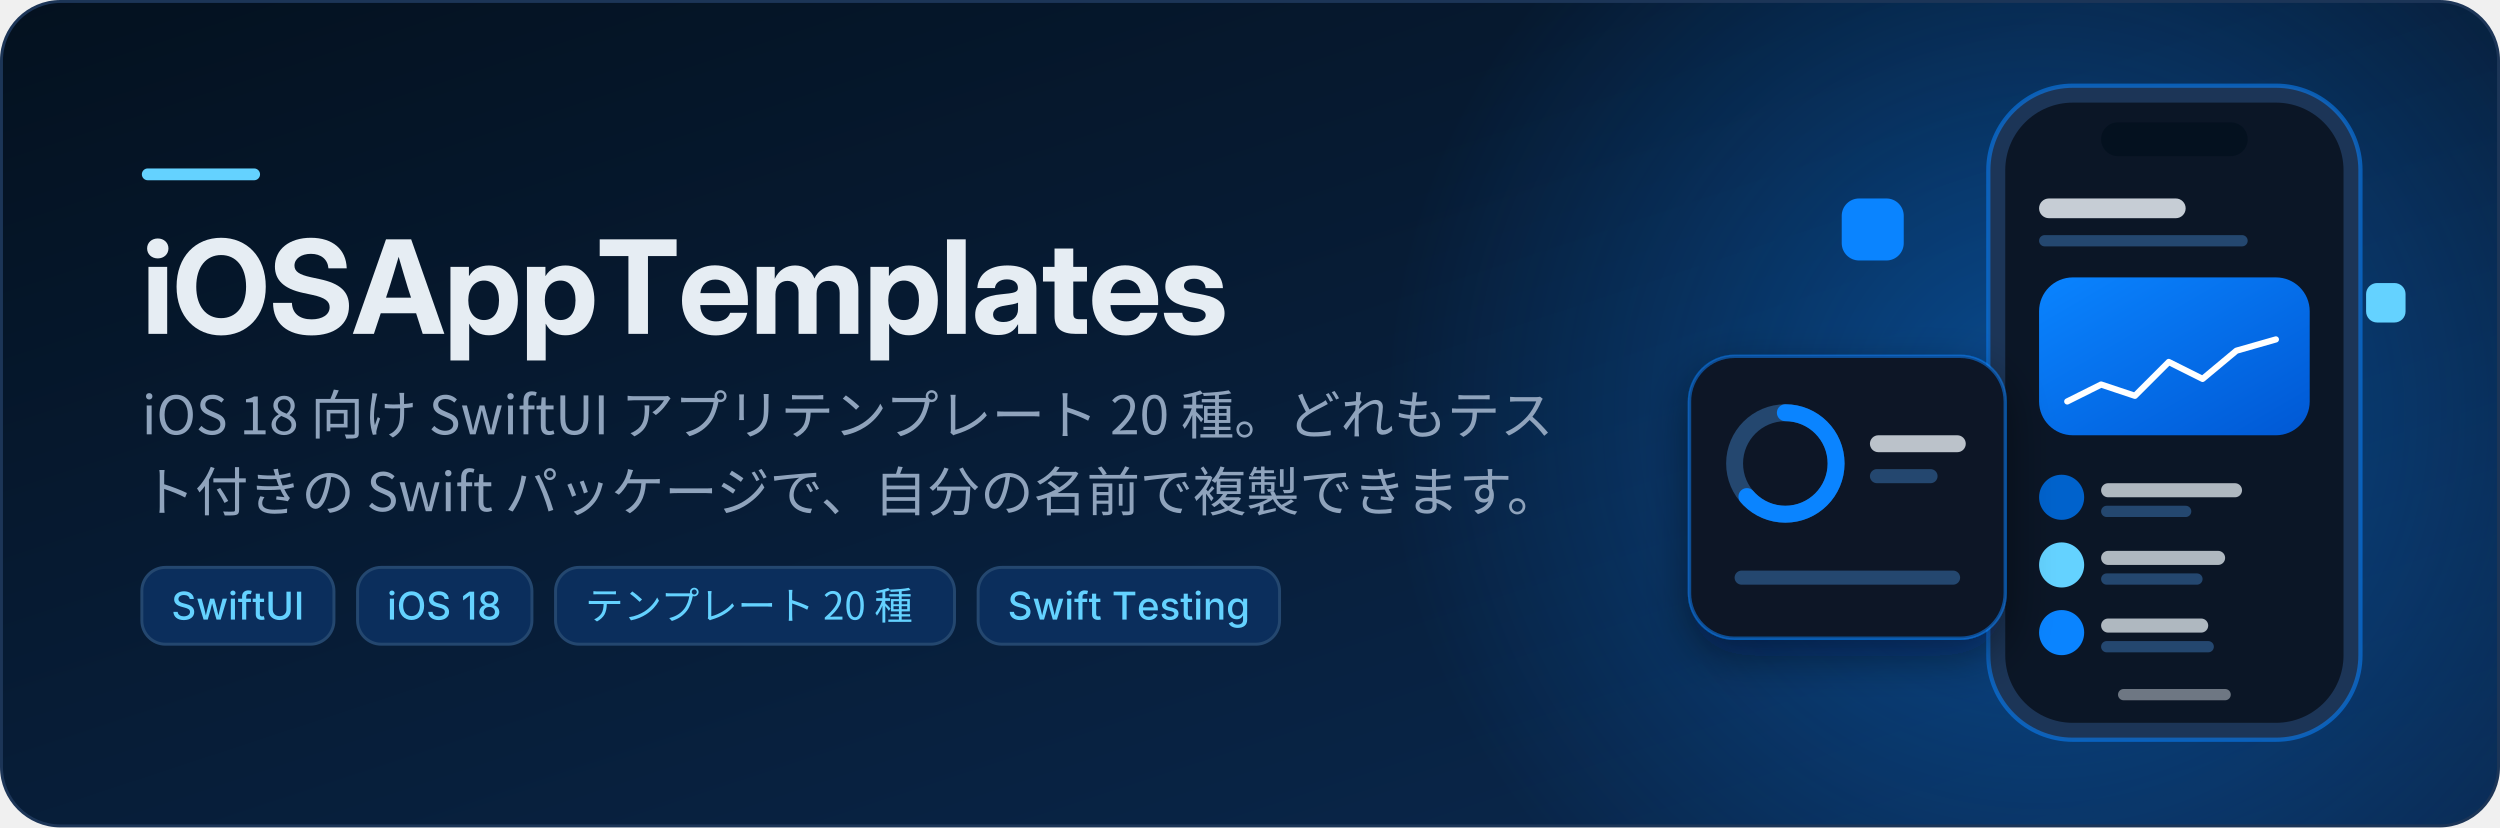
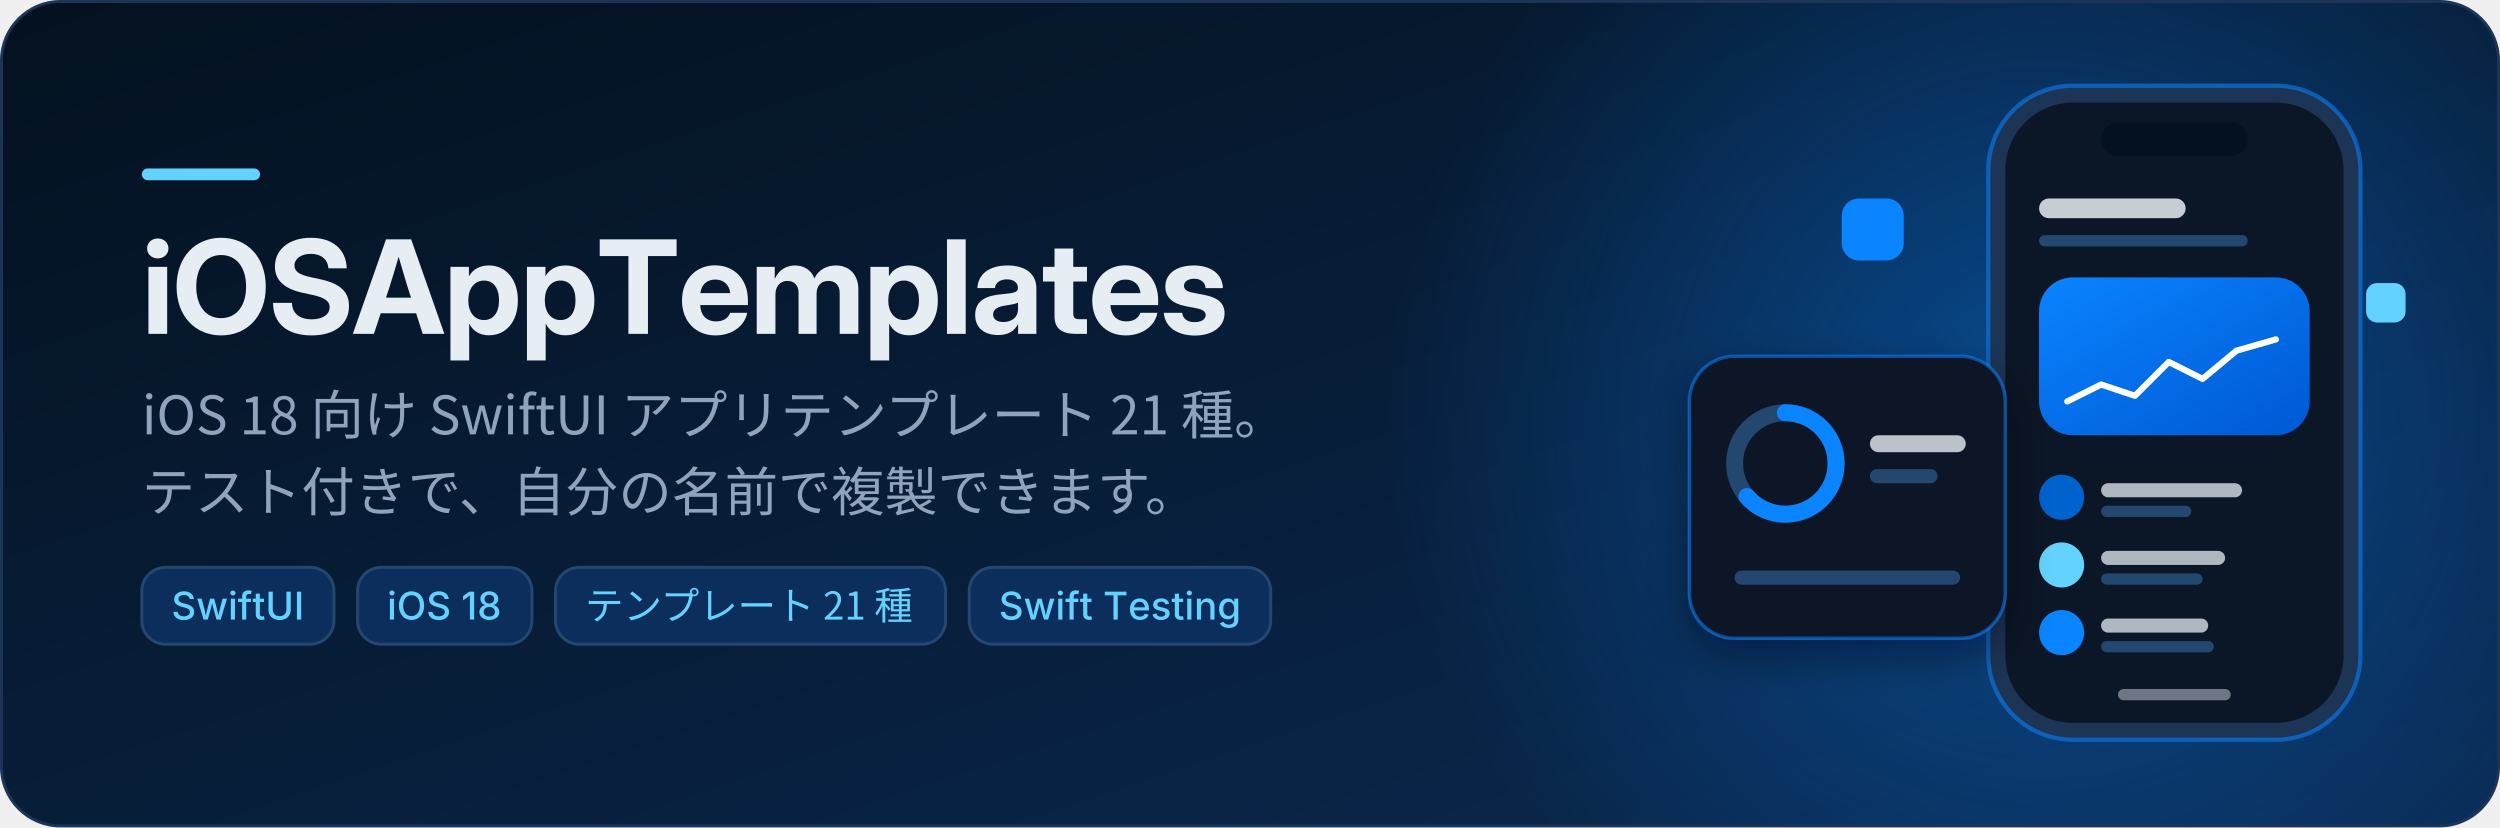
<svg xmlns="http://www.w3.org/2000/svg" width="846" height="280" viewBox="0 0 846 280" role="img" aria-labelledby="t">
  <style>.c{display:none}@media (max-width:500px){.w{display:none}.c{display:inline}}.m-float{animation:mFloat 6s ease-in-out infinite alternate}@keyframes mFloat{from{transform:translateY(0)}to{transform:translateY(-6px)}}.m-float-b{animation:mFloatB 7s ease-in-out infinite alternate}@keyframes mFloatB{from{transform:translateY(0)}to{transform:translateY(5px)}}.m-bob{animation:mBob 5s ease-in-out infinite alternate}@keyframes mBob{from{transform:translateY(0)}to{transform:translateY(-8px)}}.m-bar{transform-box:fill-box;transform-origin:center bottom;animation:mBar 4.2s ease-in-out infinite alternate}@keyframes mBar{from{transform:scaleY(.55)}to{transform:scaleY(1)}}.m-knob{animation:mKnob 6s ease-in-out infinite}@keyframes mKnob{0%,45%{transform:translateX(0)}55%,95%{transform:translateX(12px)}100%{transform:translateX(0)}}.m-slide{animation:mSlide 8s ease-in-out infinite alternate}@keyframes mSlide{from{transform:translateX(0)}to{transform:translateX(56px)}}.m-ring{stroke-dasharray:100;stroke-dashoffset:28;animation:mRing 7s ease-in-out infinite}@keyframes mRing{0%{stroke-dashoffset:100}45%,100%{stroke-dashoffset:28}}.m-caret{animation:mCaret 1.2s steps(1) infinite}@keyframes mCaret{50%{opacity:0}}.m-island{transform-box:fill-box;transform-origin:center;animation:mIsland 9s ease-in-out infinite}@keyframes mIsland{0%,20%{transform:scaleX(.42)}30%,70%{transform:scaleX(1)}80%,100%{transform:scaleX(.42)}}@media (prefers-reduced-motion: reduce){*{animation:none!important}}</style>
  <defs>
    <linearGradient id="bg" x1="0" y1="0" x2="1" y2="1">
      <stop offset="0" stop-color="#04111F" />
      <stop offset="1" stop-color="#0A2A52" />
    </linearGradient>
    <radialGradient id="glow">
      <stop offset="0" stop-color="#0A84FF" stop-opacity="0.42" />
      <stop offset="1" stop-color="#0A84FF" stop-opacity="0" />
    </radialGradient>
    <linearGradient id="mButton" x1="0" y1="0" x2="1" y2="1">
      <stop offset="0" stop-color="#0A84FF" />
      <stop offset="1" stop-color="#0058D4" />
    </linearGradient>
    <filter id="mShadow" x="-20%" y="-20%" width="140%" height="150%">
      <feDropShadow dx="0" dy="6" stdDeviation="8" flood-color="#04111F" flood-opacity="0.45" />
    </filter>
    <clipPath id="frame">
      <rect x="0.5" y="0.5" width="845" height="279" rx="20" />
    </clipPath>
    <path id="bd689" d="M104 0L399 0L399-1056L104-1056ZM251-1189C348-1189 419-1256 419-1346C419-1436 348-1503 251-1503C154-1503 83-1436 83-1346C83-1256 154-1189 251-1189Z" />
    <path id="bd321" d="M765 24C1166 24 1468-270 1468-744C1468-1219 1166-1514 765-1514C364-1514 63-1219 63-744C63-272 364 24 765 24ZM765-248C535-248 373-428 373-744C373-1062 535-1242 765-1242C995-1242 1158-1062 1158-744C1158-428 995-248 765-248Z" />
    <path id="bd397" d="M675 24C1042 24 1266-153 1266-440C1266-664 1125-795 807-862L664-893C481-933 407-984 407-1076C407-1185 514-1261 666-1261C826-1261 931-1174 942-1033L1230-1033C1221-1333 1008-1514 665-1514C326-1514 99-1332 99-1061C99-848 242-711 537-647L694-613C883-572 961-516 961-420C961-304 848-229 677-229C486-229 371-325 367-489L70-489C70-165 293 24 675 24Z" />
    <path id="bd2" d="M9 0L341 0L449-325L1006-325L1110 0L1451 0L928-1490L532-1490ZM532-571L583-725C631-877 677-1029 731-1214C784-1029 830-877 876-725L926-571Z" />
    <path id="bd843" d="M104 418L399 418L399-158L402-158C463-39 570 22 709 22C985 22 1166-198 1166-529C1166-853 981-1078 711-1078C574-1078 463-1023 398-913L395-913L395-1056L104-1056ZM633-218C484-218 385-340 385-529C385-717 484-840 633-840C776-840 869-727 869-529C869-331 776-218 633-218Z" />
    <path id="bd411" d="M45-1226L497-1226L497 0L805 0L805-1226L1256-1226L1256-1490L45-1490Z" />
    <path id="bd614" d="M586 24C842 24 1046-122 1085-332L816-332C789-250 710-197 595-197C440-197 350-298 345-454L1096-454L1096-533C1096-855 887-1080 576-1080C273-1080 58-849 58-527C58-206 266 24 586 24ZM347-642C363-774 450-856 582-856C715-856 803-774 818-642Z" />
    <path id="bd766" d="M104 0L399 0L399-623C399-759 483-835 588-835C691-835 763-764 763-654L763 0L1047 0L1047-636C1047-754 1118-835 1232-835C1333-835 1411-773 1411-646L1411 0L1705 0L1705-700C1705-942 1554-1078 1351-1078C1198-1078 1068-1001 1013-872C969-1001 850-1078 708-1078C574-1078 451-1009 388-866L388-1056L104-1056Z" />
    <path id="bd736" d="M399-1490L104-1490L104 0L399 0Z" />
    <path id="bd507" d="M427 18C589 18 680-46 736-149L740-149L740 0L1028 0L1028-716C1028-942 862-1078 573-1078C283-1078 111-940 98-722L375-722C382-803 454-859 564-859C672-859 737-805 737-727L737-720C737-652 669-643 476-624C256-604 64-536 64-298C64-87 216 18 427 18ZM509-187C410-187 346-231 346-306C346-390 426-429 527-444C622-459 705-473 739-492L739-386C739-272 651-187 509-187Z" />
    <path id="bd889" d="M711-1056L495-1056L495-1344L200-1344L200-1056L18-1056L18-825L200-825L200-280C200-88 307 0 539 0L711 0L711-231L598-231C518-231 495-254 495-326L495-825L711-825Z" />
    <path id="bd871" d="M543 26C819 26 1011-112 1011-323C1011-478 913-570 700-612L500-651C419-668 372-703 372-757C372-820 433-869 534-869C638-869 710-806 712-721L985-721C979-941 799-1078 526-1078C251-1078 78-946 78-746C78-582 187-478 392-438L577-402C663-385 714-352 714-296C714-231 647-185 538-185C423-185 355-240 344-332L54-332C72-105 269 26 543 26Z" />
    <path id="bm397" d="M665 25C1015 25 1217-159 1217-412C1217-681 978-783 788-832L643-870C529-900 375-953 375-1094C375-1220 489-1312 670-1312C839-1312 960-1234 975-1098L1197-1098C1190-1335 981-1510 675-1510C375-1510 147-1339 147-1081C147-877 291-752 535-687L709-639C869-596 992-545 992-415C992-271 853-175 664-175C492-175 348-251 335-414L106-414C120-142 330 25 665 25Z" />
    <path id="bm984" d="M393 0L614 0L752-481C785-596 817-733 849-867C880-733 911-598 945-481L1083 0L1304 0L1641-1118L1407-1118L1284-655C1252-531 1217-390 1183-221C1149-391 1113-533 1082-655L960-1118L740-1118L617-655C584-530 548-387 514-219C480-393 443-535 412-655L289-1118L57-1118Z" />
    <path id="bm689" d="M148 0L368 0L368-1118L148-1118ZM259-1289C335-1289 398-1347 398-1419C398-1492 335-1550 259-1550C183-1550 120-1492 120-1419C120-1347 183-1289 259-1289Z" />
    <path id="bm647" d="M702-1118L452-1118L452-1216C452-1314 495-1368 600-1368C646-1368 677-1358 698-1352L749-1530C719-1541 653-1560 565-1560C388-1560 232-1455 232-1246L232-1118L20-1118L20-939L232-939L232 0L452 0L452-939L702-939Z" />
    <path id="bm889" d="M626-1118L403-1118L403-1384L183-1384L183-1118L20-1118L20-939L183-939L183-284C183-94 300 15 503 15C554 15 610 8 657-8L618-184C591-178 548-172 525-172C438-172 403-212 403-302L403-939L626-939Z" />
    <path id="bm424" d="M759 23C1115 23 1351-199 1351-512L1351-1490L1122-1490L1122-531C1122-330 983-184 759-184C534-184 393-330 393-531L393-1490L165-1490L165-512C165-199 400 23 759 23Z" />
    <path id="bm197" d="M393-1490L165-1490L165 0L393 0Z" />
    <path id="bm321" d="M786 20C1172 20 1457-268 1457-744C1457-1222 1172-1510 786-1510C399-1510 113-1222 113-744C113-268 399 20 786 20ZM786-188C530-188 339-384 339-744C339-1105 530-1302 786-1302C1040-1302 1231-1106 1231-744C1231-384 1040-188 786-188Z" />
    <path id="bm1342" d="M685-1490L421-1490L95-1254L95-1025L449-1283L459-1283L459 0L685 0Z" />
    <path id="bm1351" d="M644 20C955 20 1177-155 1177-397C1177-585 1043-743 876-773L876-781C1021-817 1121-953 1121-1113C1121-1340 917-1510 644-1510C368-1510 167-1341 167-1113C167-953 264-817 414-781L414-773C242-743 113-585 113-397C113-155 331 20 644 20ZM644-165C459-165 343-264 343-412C343-566 469-676 644-676C816-676 944-566 944-412C944-264 826-165 644-165ZM644-857C494-857 389-952 389-1092C389-1232 491-1323 644-1323C795-1323 899-1231 899-1092C899-952 791-857 644-857Z" />
    <path id="bm411" d="M90-1294L555-1294L555 0L784 0L784-1294L1247-1294L1247-1490L90-1490Z" />
    <path id="bm614" d="M630 23C869 23 1040-94 1093-268L886-317C847-213 755-159 632-159C449-159 325-276 317-492L1110-492L1110-570C1110-973 866-1132 611-1132C298-1132 96-895 96-551C96-204 300 23 630 23ZM318-656C330-817 436-950 612-950C781-950 876-832 892-656Z" />
    <path id="bm871" d="M549 23C822 23 1010-121 1010-325C1010-480 912-580 705-627L525-667C402-695 352-739 352-813C352-897 444-958 565-958C697-958 760-888 789-810L986-853C938-1019 805-1132 563-1132C310-1132 130-999 130-799C130-639 230-537 438-490L626-447C732-423 783-377 783-306C783-223 693-155 551-155C421-155 336-209 305-326L98-283C138-85 306 23 549 23Z" />
    <path id="bm773" d="M368-662C368-839 478-940 628-940C774-940 864-844 864-683L864 0L1084 0L1084-710C1084-986 932-1132 704-1132C546-1132 429-1061 359-903L358-1118L148-1118L148 0L368 0Z" />
    <path id="bm658" d="M616 442C902 442 1121 310 1121 16L1121-1118L906-1118L906-936L890-936C851-1006 772-1132 566-1132C297-1132 96-920 96-563C96-206 300-17 563-17C767-17 844-130 883-203L902-203L902 15C902 187 785 265 615 265C435 265 365 176 325 112L141 199C204 334 357 442 616 442ZM614-200C422-200 321-348 321-566C321-779 419-945 614-945C803-945 903-790 903-566C903-337 800-200 614-200Z" />
  </defs>
  <g clip-path="url(#frame)">
    <rect width="846" height="280" fill="url(#bg)" />
    <circle class="w" cx="690" cy="140" r="220" fill="url(#glow)" />
    <g class="w">
      <g transform="translate(566 29) scale(0.954)">
        <g class="m-float">
          <rect x="112" y="0" width="132" height="232" rx="30" fill="#1C3557" stroke="rgba(10,132,255,0.55)" stroke-width="1.5" />
          <rect x="118" y="6" width="120" height="220" rx="24" fill="#0B1626" />
          <rect class="m-island" x="152" y="13" width="52" height="12" rx="6" fill="#04111F" />
          <g>
            <rect x="130" y="40" width="52" height="7" rx="3.5" fill="#E6EDF3" opacity=".85" />
            <rect x="130" y="53" width="74" height="4" rx="2" fill="#24476F" />
            <rect x="130" y="68" width="96" height="56" rx="12" fill="url(#mButton)" />
            <path d="M140 112 l12 -6 l12 4 l12 -12 l12 6 l12 -10 l14 -4" fill="none" stroke="#fff" stroke-width="2.2" stroke-linecap="round" stroke-linejoin="round" />
            <circle cx="138" cy="146" r="8" fill="#0062CC" />
            <rect x="152" y="141" width="50" height="5" rx="2.5" fill="#E6EDF3" opacity=".75" />
            <rect x="152" y="149" width="32" height="4" rx="2" fill="#24476F" />
            <circle cx="138" cy="170" r="8" fill="#64D2FF" />
            <rect x="152" y="165" width="44" height="5" rx="2.5" fill="#E6EDF3" opacity=".75" />
            <rect x="152" y="173" width="36" height="4" rx="2" fill="#24476F" />
            <circle cx="138" cy="194" r="8" fill="#0A84FF" />
            <rect x="152" y="189" width="38" height="5" rx="2.5" fill="#E6EDF3" opacity=".75" />
            <rect x="152" y="197" width="40" height="4" rx="2" fill="#24476F" />
            <rect x="158" y="214" width="40" height="4" rx="2" fill="#E6EDF3" opacity=".45" />
          </g>
        </g>
        <g class="m-float-b">
          <rect x="6" y="96" width="112" height="100" rx="16" fill="#0B1626" stroke="rgba(10,132,255,0.5)" stroke-width="1.2" filter="url(#mShadow)" />
          <circle cx="40" cy="134" r="18" fill="none" stroke="#24476F" stroke-width="6" />
          <circle class="m-ring" cx="40" cy="134" r="18" fill="none" stroke="#0A84FF" stroke-width="6" stroke-linecap="round" pathLength="100" transform="rotate(-90 40 134)" />
          <rect x="70" y="124" width="34" height="6" rx="3" fill="#E6EDF3" opacity=".8" />
          <rect x="70" y="136" width="24" height="5" rx="2.5" fill="#24476F" />
          <rect x="22" y="172" width="80" height="5" rx="2.5" fill="#24476F" />
        </g>
        <rect class="m-bob" style="animation-delay:-0s" x="60" y="40" width="22" height="22" rx="6.16" fill="#0A84FF" />
        <rect class="m-bob" style="animation-delay:-1.6s" x="246" y="70" width="14" height="14" rx="3.92" fill="#64D2FF" />
      </g>
      <rect x="48" y="57" width="40" height="4" rx="2" fill="#64D2FF" />
      <g fill="#E6EDF3" transform="translate(48 112.99) scale(0.021484)">
        <use href="#bd689" x="0" />
        <use href="#bd321" x="484" />
        <use href="#bd397" x="1997" />
        <use href="#bd2" x="3314" />
        <use href="#bd843" x="4757" />
        <use href="#bd843" x="5962" />
        <use href="#bd411" x="7167" />
        <use href="#bd614" x="8450" />
        <use href="#bd766" x="9581" />
        <use href="#bd843" x="11372" />
        <use href="#bd736" x="12578" />
        <use href="#bd507" x="13062" />
        <use href="#bd889" x="14176" />
        <use href="#bd614" x="14912" />
        <use href="#bd871" x="16043" />
      </g>
-       <text x="48" y="146.99" fill="#8FA3BC" font-family="-apple-system,BlinkMacSystemFont,&quot;PingFang SC&quot;,&quot;Hiragino Sans&quot;,&quot;Apple SD Gothic Neo&quot;,&quot;Noto Sans CJK SC&quot;,&quot;Noto Sans CJK JP&quot;,&quot;Noto Sans CJK KR&quot;,&quot;Microsoft YaHei&quot;,&quot;Malgun Gothic&quot;,sans-serif" font-size="18" font-weight="400">iOS 18 向け SwiftUI アプリテンプレート 20 種。どれもテス</text>
-       <text x="48" y="172.99" fill="#8FA3BC" font-family="-apple-system,BlinkMacSystemFont,&quot;PingFang SC&quot;,&quot;Hiragino Sans&quot;,&quot;Apple SD Gothic Neo&quot;,&quot;Noto Sans CJK SC&quot;,&quot;Noto Sans CJK JP&quot;,&quot;Noto Sans CJK KR&quot;,&quot;Microsoft YaHei&quot;,&quot;Malgun Gothic&quot;,sans-serif" font-size="18" font-weight="400">ト付きの Swift パッケージで、自分の名前で複製できます。</text>
+       <text x="48" y="146.99" fill="#8FA3BC" font-family="-apple-system,BlinkMacSystemFont,&quot;PingFang SC&quot;,&quot;Hiragino Sans&quot;,&quot;Apple SD Gothic Neo&quot;,&quot;Noto Sans CJK SC&quot;,&quot;Noto Sans CJK JP&quot;,&quot;Noto Sans CJK KR&quot;,&quot;Microsoft YaHei&quot;,&quot;Malgun Gothic&quot;,sans-serif" font-size="18" font-weight="400">iOS 18 向け SwiftUI アプリテンプレート 21 種。</text>
+       <text x="48" y="172.99" fill="#8FA3BC" font-family="-apple-system,BlinkMacSystemFont,&quot;PingFang SC&quot;,&quot;Hiragino Sans&quot;,&quot;Apple SD Gothic Neo&quot;,&quot;Noto Sans CJK SC&quot;,&quot;Noto Sans CJK JP&quot;,&quot;Noto Sans CJK KR&quot;,&quot;Microsoft YaHei&quot;,&quot;Malgun Gothic&quot;,sans-serif" font-size="18" font-weight="400">テスト付きで、自分の名前で複製できます。</text>
      <rect x="48" y="192" width="65" height="26" rx="8" fill="#0B2E5C" stroke="#24476F" />
      <g fill="#64D2FF" transform="translate(58 209.68) scale(0.006348)">
        <use href="#bm397" x="0" />
        <use href="#bm984" x="1323" />
        <use href="#bm689" x="3021" />
        <use href="#bm647" x="3537" />
        <use href="#bm889" x="4314" />
        <use href="#bm424" x="5011" />
        <use href="#bm197" x="6527" />
      </g>
      <rect x="121" y="192" width="59" height="26" rx="8" fill="#0B2E5C" stroke="#24476F" />
      <g fill="#64D2FF" transform="translate(131 209.68) scale(0.006348)">
        <use href="#bm689" x="0" />
        <use href="#bm321" x="516" />
        <use href="#bm397" x="2086" />
        <use href="#bm1342" x="3955" />
        <use href="#bm1351" x="4805" />
      </g>
-       <rect x="188" y="192" width="135" height="26" rx="8" fill="#0B2E5C" stroke="#24476F" />
-       <text x="198" y="209.68" fill="#64D2FF" font-family="-apple-system,BlinkMacSystemFont,&quot;PingFang SC&quot;,&quot;Hiragino Sans&quot;,&quot;Apple SD Gothic Neo&quot;,&quot;Noto Sans CJK SC&quot;,&quot;Noto Sans CJK JP&quot;,&quot;Noto Sans CJK KR&quot;,&quot;Microsoft YaHei&quot;,&quot;Malgun Gothic&quot;,sans-serif" font-size="13" font-weight="500">テンプレート 20 種</text>
-       <rect x="331" y="192" width="102" height="26" rx="8" fill="#0B2E5C" stroke="#24476F" />
-       <g fill="#64D2FF" transform="translate(341 209.68) scale(0.006348)">
+       <rect x="188" y="192" width="132" height="26" rx="8" fill="#0B2E5C" stroke="#24476F" />
+       <text x="198" y="209.68" fill="#64D2FF" font-family="-apple-system,BlinkMacSystemFont,&quot;PingFang SC&quot;,&quot;Hiragino Sans&quot;,&quot;Apple SD Gothic Neo&quot;,&quot;Noto Sans CJK SC&quot;,&quot;Noto Sans CJK JP&quot;,&quot;Noto Sans CJK KR&quot;,&quot;Microsoft YaHei&quot;,&quot;Malgun Gothic&quot;,sans-serif" font-size="13" font-weight="500">テンプレート 21 種</text>
+       <rect x="328" y="192" width="102" height="26" rx="8" fill="#0B2E5C" stroke="#24476F" />
+       <g fill="#64D2FF" transform="translate(338 209.68) scale(0.006348)">
        <use href="#bm397" x="0" />
        <use href="#bm984" x="1323" />
        <use href="#bm689" x="3021" />
        <use href="#bm647" x="3537" />
        <use href="#bm889" x="4314" />
        <use href="#bm411" x="5557" />
        <use href="#bm614" x="6894" />
        <use href="#bm871" x="8097" />
        <use href="#bm889" x="9200" />
        <use href="#bm689" x="9897" />
        <use href="#bm773" x="10413" />
        <use href="#bm658" x="11645" />
      </g>
    </g>
    <circle class="c" cx="786" cy="140" r="260" fill="url(#glow)" />
    <g class="c">
      <rect x="48" y="33" width="40" height="4" rx="2" fill="#64D2FF" />
      <g fill="#E6EDF3" transform="translate(48 103.53) scale(0.03125)">
        <use href="#bd689" x="0" />
        <use href="#bd321" x="484" />
        <use href="#bd397" x="1996" />
        <use href="#bd2" x="3312" />
        <use href="#bd843" x="4754" />
        <use href="#bd843" x="5959" />
        <use href="#bd411" x="7164" />
        <use href="#bd614" x="8446" />
        <use href="#bd766" x="9576" />
        <use href="#bd843" x="11367" />
        <use href="#bd736" x="12572" />
        <use href="#bd507" x="13056" />
        <use href="#bd889" x="14169" />
        <use href="#bd614" x="14904" />
        <use href="#bd871" x="16035" />
      </g>
-       <text x="48" y="155.53" fill="#8FA3BC" font-family="-apple-system,BlinkMacSystemFont,&quot;PingFang SC&quot;,&quot;Hiragino Sans&quot;,&quot;Apple SD Gothic Neo&quot;,&quot;Noto Sans CJK SC&quot;,&quot;Noto Sans CJK JP&quot;,&quot;Noto Sans CJK KR&quot;,&quot;Microsoft YaHei&quot;,&quot;Malgun Gothic&quot;,sans-serif" font-size="36" font-weight="500">iOS 18 向け SwiftUI アプリテンプレート 20</text>
-       <text x="48" y="201.53" fill="#8FA3BC" font-family="-apple-system,BlinkMacSystemFont,&quot;PingFang SC&quot;,&quot;Hiragino Sans&quot;,&quot;Apple SD Gothic Neo&quot;,&quot;Noto Sans CJK SC&quot;,&quot;Noto Sans CJK JP&quot;,&quot;Noto Sans CJK KR&quot;,&quot;Microsoft YaHei&quot;,&quot;Malgun Gothic&quot;,sans-serif" font-size="36" font-weight="500">種。どれもテスト付きの Swift パッケージ</text>
-       <text x="48" y="247.53" fill="#8FA3BC" font-family="-apple-system,BlinkMacSystemFont,&quot;PingFang SC&quot;,&quot;Hiragino Sans&quot;,&quot;Apple SD Gothic Neo&quot;,&quot;Noto Sans CJK SC&quot;,&quot;Noto Sans CJK JP&quot;,&quot;Noto Sans CJK KR&quot;,&quot;Microsoft YaHei&quot;,&quot;Malgun Gothic&quot;,sans-serif" font-size="36" font-weight="500">で、自分の名前で複製できます。</text>
+       <text x="48" y="155.53" fill="#8FA3BC" font-family="-apple-system,BlinkMacSystemFont,&quot;PingFang SC&quot;,&quot;Hiragino Sans&quot;,&quot;Apple SD Gothic Neo&quot;,&quot;Noto Sans CJK SC&quot;,&quot;Noto Sans CJK JP&quot;,&quot;Noto Sans CJK KR&quot;,&quot;Microsoft YaHei&quot;,&quot;Malgun Gothic&quot;,sans-serif" font-size="36" font-weight="500">iOS 18 向け SwiftUI アプリテンプレート 21</text>
+       <text x="48" y="201.53" fill="#8FA3BC" font-family="-apple-system,BlinkMacSystemFont,&quot;PingFang SC&quot;,&quot;Hiragino Sans&quot;,&quot;Apple SD Gothic Neo&quot;,&quot;Noto Sans CJK SC&quot;,&quot;Noto Sans CJK JP&quot;,&quot;Noto Sans CJK KR&quot;,&quot;Microsoft YaHei&quot;,&quot;Malgun Gothic&quot;,sans-serif" font-size="36" font-weight="500">種。</text>
+       <text x="48" y="247.53" fill="#8FA3BC" font-family="-apple-system,BlinkMacSystemFont,&quot;PingFang SC&quot;,&quot;Hiragino Sans&quot;,&quot;Apple SD Gothic Neo&quot;,&quot;Noto Sans CJK SC&quot;,&quot;Noto Sans CJK JP&quot;,&quot;Noto Sans CJK KR&quot;,&quot;Microsoft YaHei&quot;,&quot;Malgun Gothic&quot;,sans-serif" font-size="36" font-weight="500">テスト付きで、自分の名前で複製できます。</text>
    </g>
  </g>
  <rect x="0.5" y="0.5" width="845" height="279" rx="20" fill="none" stroke="#1C3557" />
</svg>
